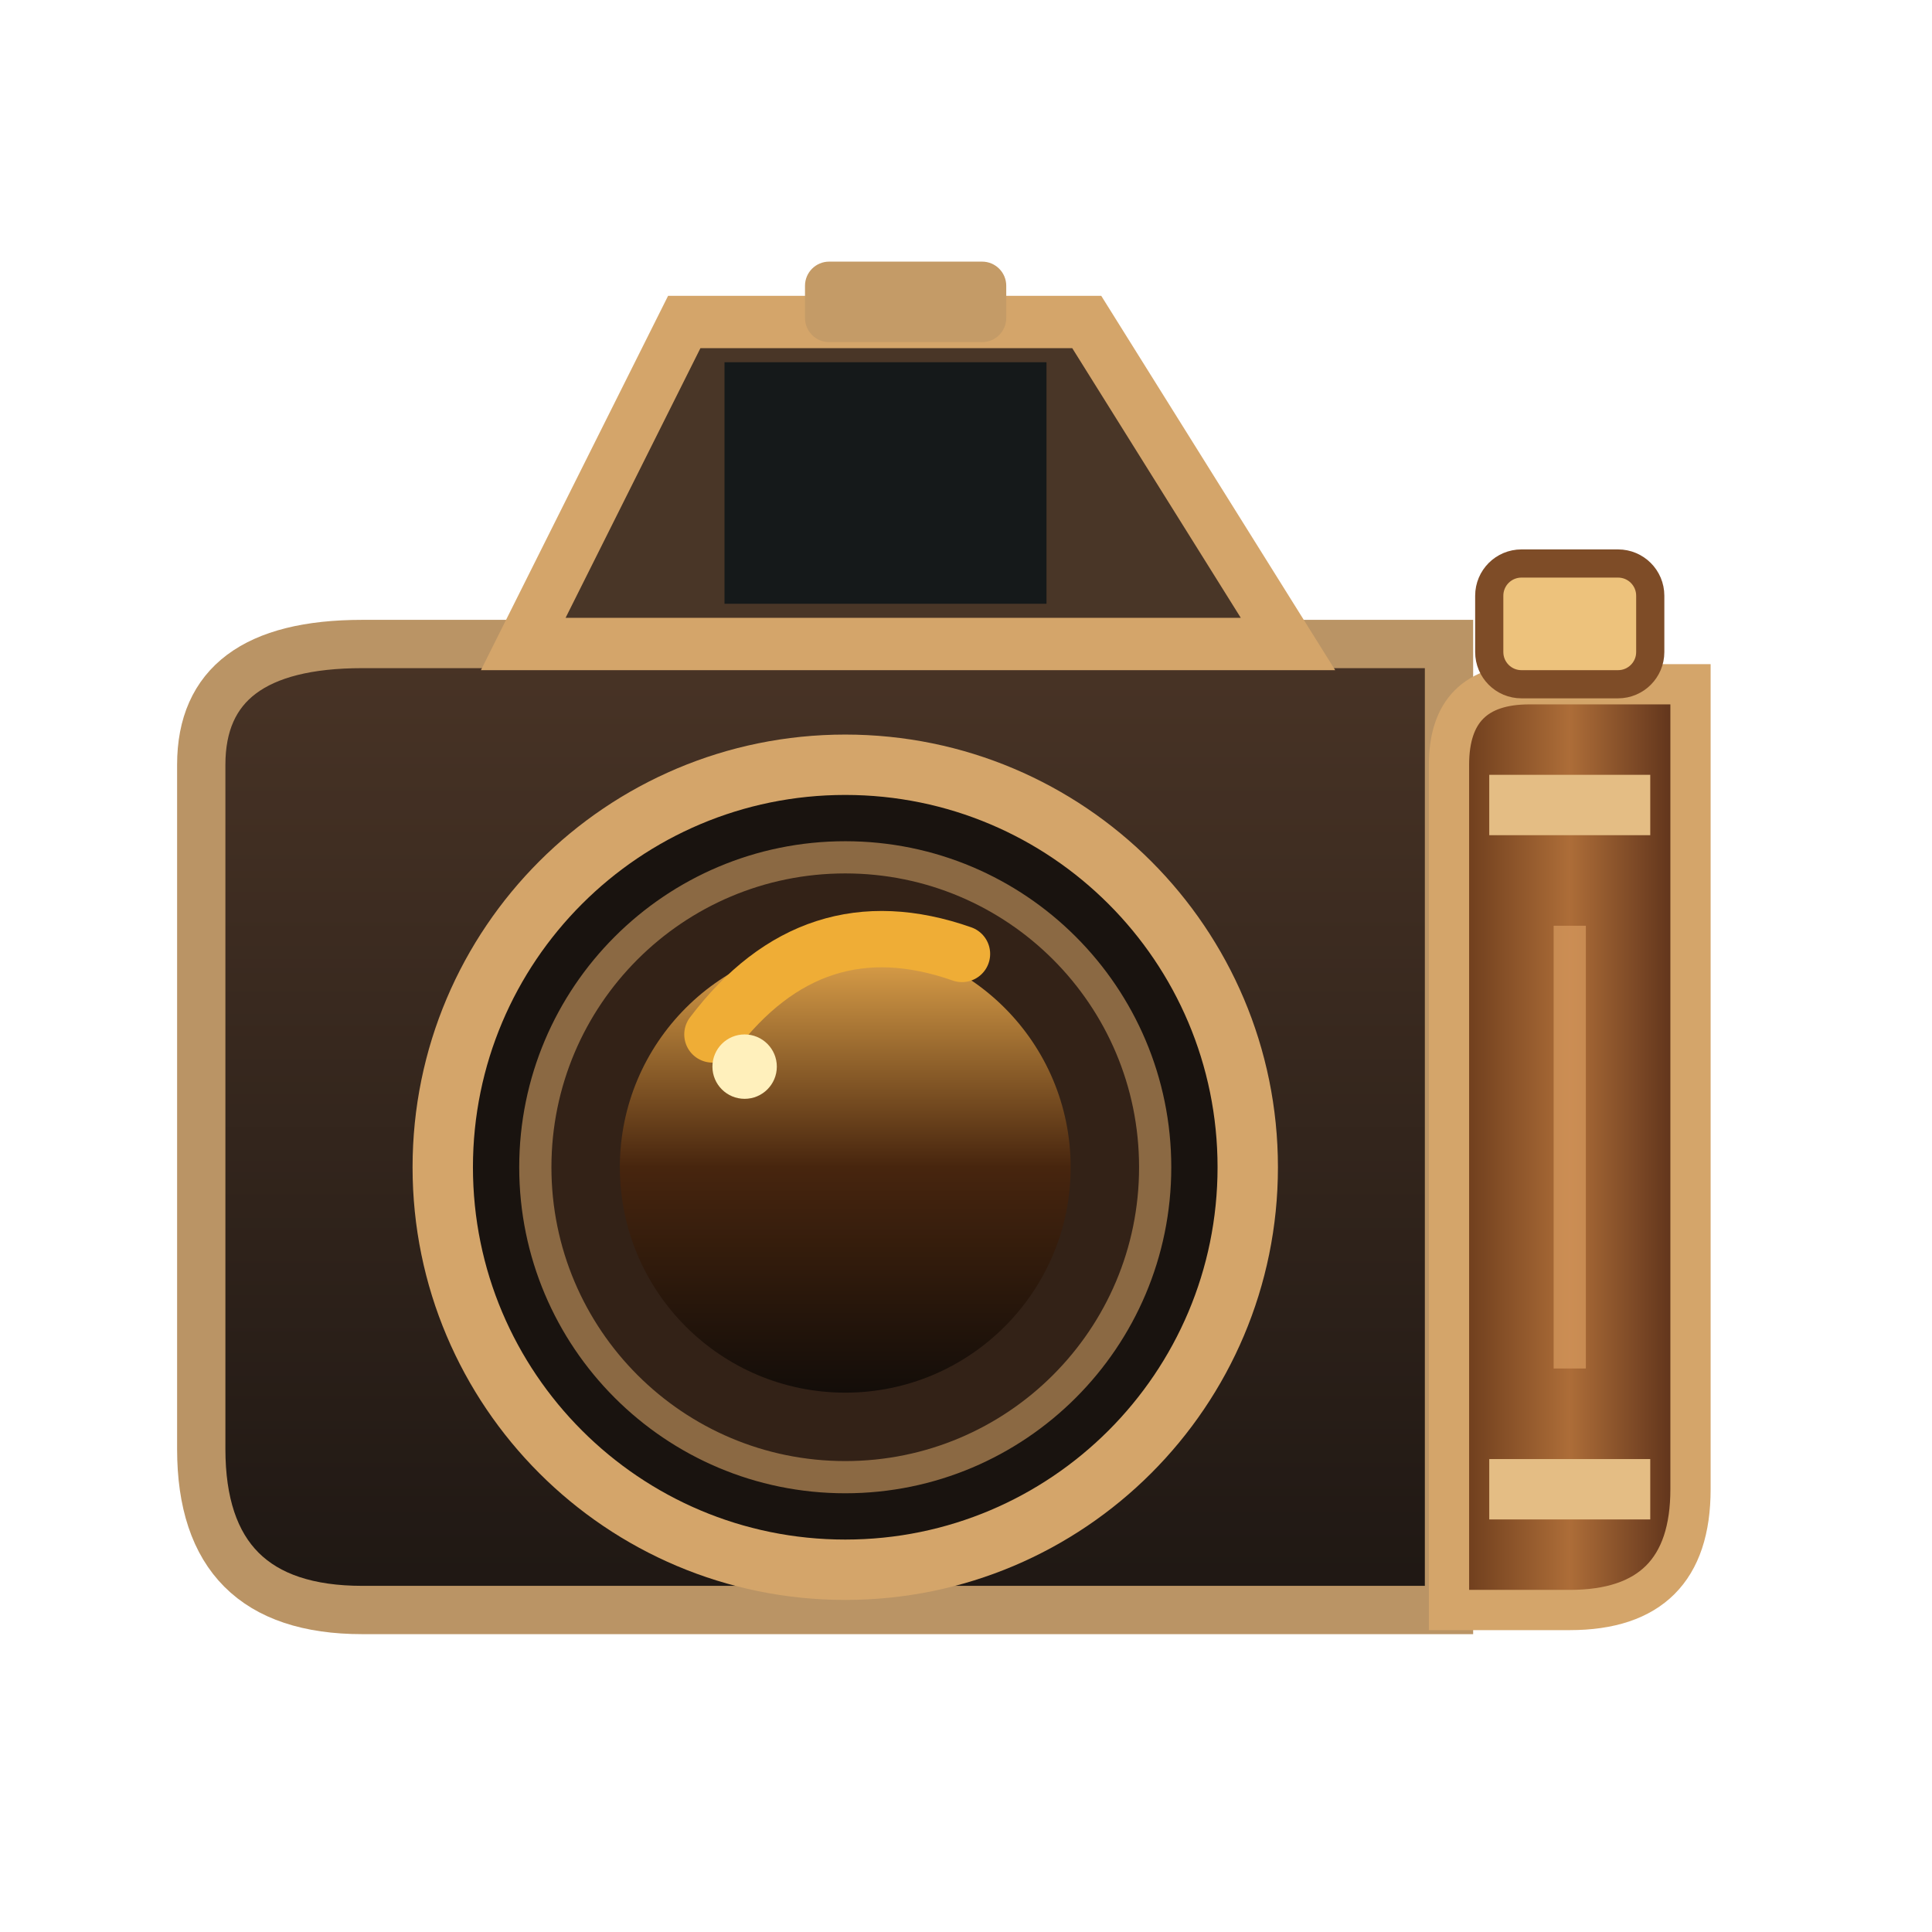
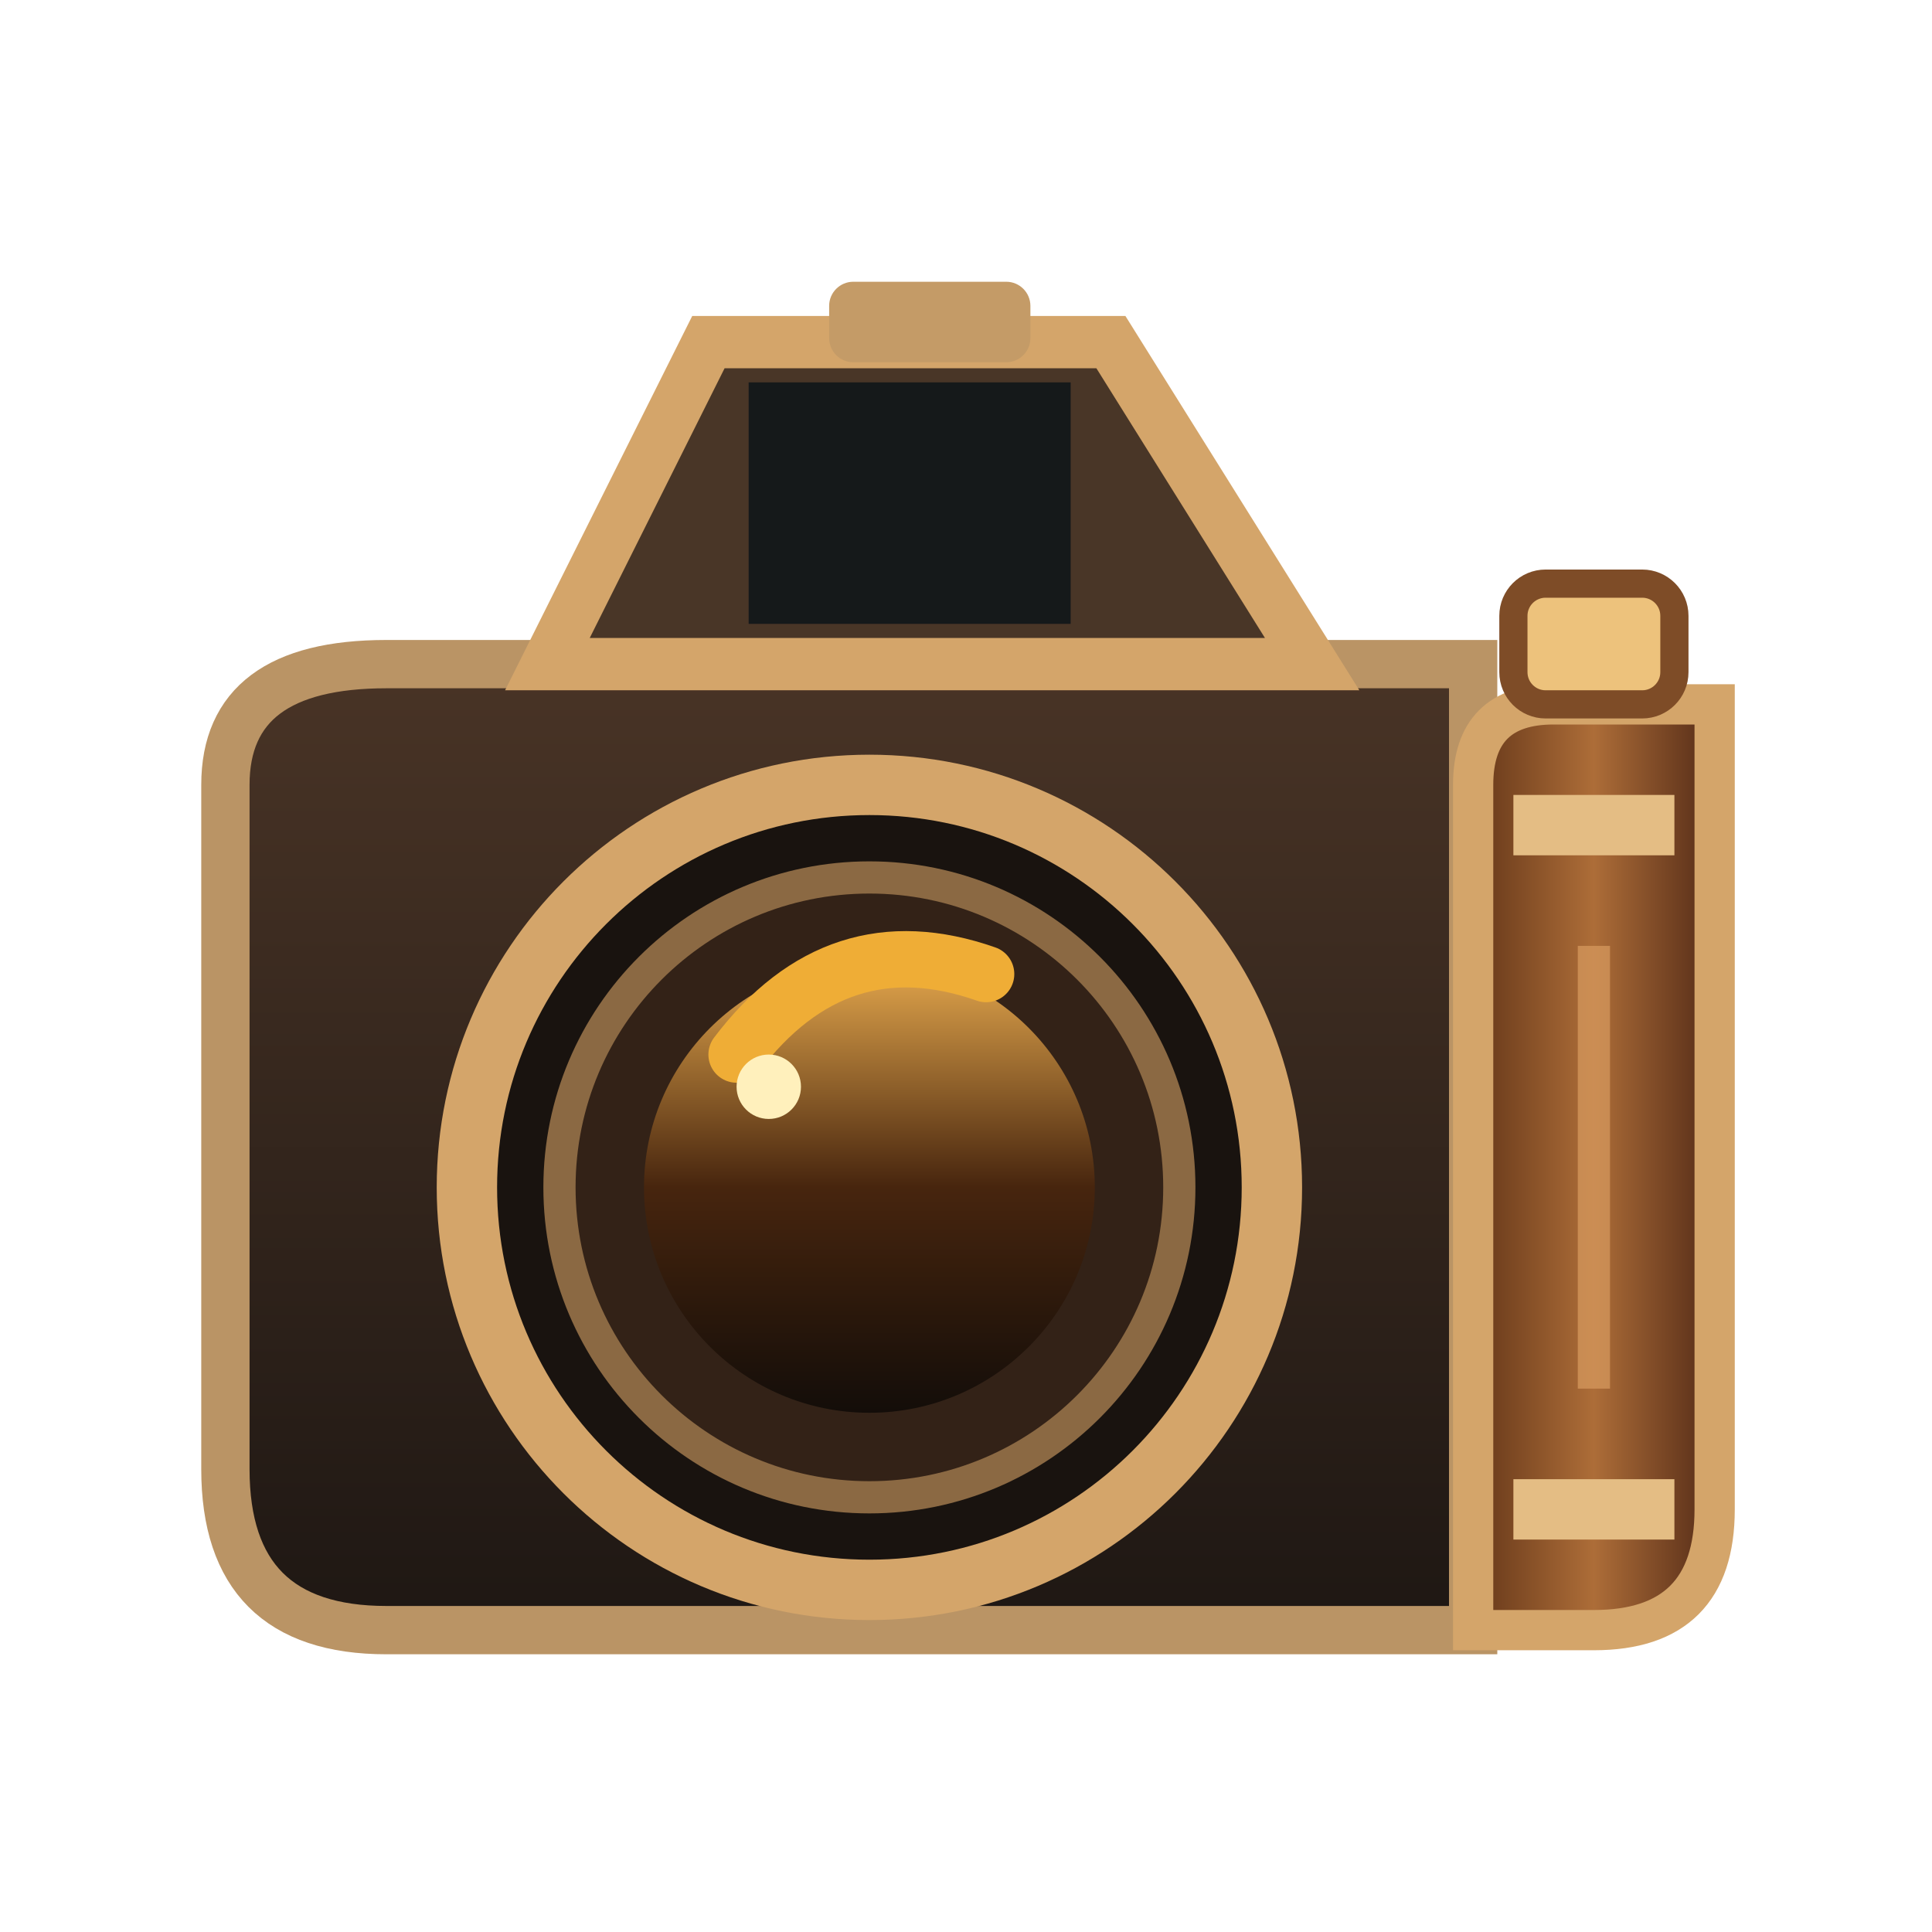
<svg xmlns="http://www.w3.org/2000/svg" viewBox="0 0 48 48" width="48" height="48">
  <defs>
    <linearGradient id="leather" x2="0" y2="1">
      <stop stop-color="#493426" />
      <stop offset="1" stop-color="#1e1713" />
    </linearGradient>
    <linearGradient id="wood" x2="1">
      <stop stop-color="#653719" />
      <stop offset=".5" stop-color="#ad6d38" />
      <stop offset="1" stop-color="#542b17" />
    </linearGradient>
    <linearGradient id="amber" x2="0" y2="1">
      <stop stop-color="#e5a84d" />
      <stop offset=".5" stop-color="#47250e" />
      <stop offset="1" stop-color="#130d09" />
    </linearGradient>
  </defs>
-   <path d="M5 19q0-3 4-3h27v24H9q-4 0-4-4Z" fill="url(#leather)" stroke="#ba9465" stroke-width="1.2" />
-   <path d="m13 16 4-8h10l5 8Z" fill="#493627" stroke="#d4a56a" stroke-width="1.3" />
-   <path d="M18 9h8v6h-8Z" fill="#15191a" />
-   <rect x="20" y="6.5" width="5" height="2" rx=".6" fill="#c49b67" />
-   <path d="M36 19q0-2 2-2h4v20q0 3-3 3h-3Z" fill="url(#wood)" stroke="#d4a56a" stroke-width="1" />
-   <path d="M37 20h4M37 37h4" stroke="#e4bd84" stroke-width="1.5" />
-   <path d="M39 23v11" stroke="#d99b60" stroke-width=".8" opacity=".7" />
-   <rect x="37" y="14" width="4" height="3" rx=".8" fill="#edc27c" stroke="#7e4c27" stroke-width=".7" />
-   <circle cx="21" cy="29" r="10" fill="#19130f" stroke="#d4a56a" stroke-width="1.5" />
-   <circle cx="21" cy="29" r="7.7" fill="#332217" stroke="#8b6943" stroke-width=".8" />
-   <circle cx="21" cy="29" r="5.6" fill="url(#amber)" />
-   <path d="M17.7 25.7q2.5-3.3 6.2-2" fill="none" stroke="#efad36" stroke-width="1.4" stroke-linecap="round" />
-   <circle cx="18.5" cy="26.5" r=".8" fill="#fff0bc" />
+   <path d="M 5.6 19.5 q 0 -3 4 -3 h 27 v 24 H 9.6 q -4 0 -4 -4 Z" fill="url(#leather)" stroke="#ba9465" stroke-width="1.2" />
+   <path d="m 13.6 16.5 4 -8 h 10 l 5 8 Z" fill="#493627" stroke="#d4a56a" stroke-width="1.3" />
+   <path d="M 18.6 9.5 h 8 v 6 h -8 Z" fill="#15191a" />
+   <rect x="20.6" y="7" width="5" height="2" rx=".6" fill="#c49b67" />
+   <path d="M 36.6 19.5 q 0 -2 2 -2 h 4 v 20 q 0 3 -3 3 h -3 Z" fill="url(#wood)" stroke="#d4a56a" stroke-width="1" />
+   <path d="M 37.6 20.5 h 4 M 37.6 37.5 h 4" stroke="#e4bd84" stroke-width="1.5" />
+   <path d="M 39.6 23.5 v 11" stroke="#d99b60" stroke-width=".8" opacity=".7" />
+   <rect x="37.6" y="14.5" width="4" height="3" rx=".8" fill="#edc27c" stroke="#7e4c27" stroke-width=".7" />
+   <circle cx="21.6" cy="29.5" r="10" fill="#19130f" stroke="#d4a56a" stroke-width="1.5" />
+   <circle cx="21.6" cy="29.5" r="7.7" fill="#332217" stroke="#8b6943" stroke-width=".8" />
+   <circle cx="21.6" cy="29.5" r="5.6" fill="url(#amber)" />
+   <path d="M 18.3 26.2 q 2.5 -3.3 6.2 -2" fill="none" stroke="#efad36" stroke-width="1.4" stroke-linecap="round" />
+   <circle cx="19.1" cy="27" r=".8" fill="#fff0bc" />
</svg>
